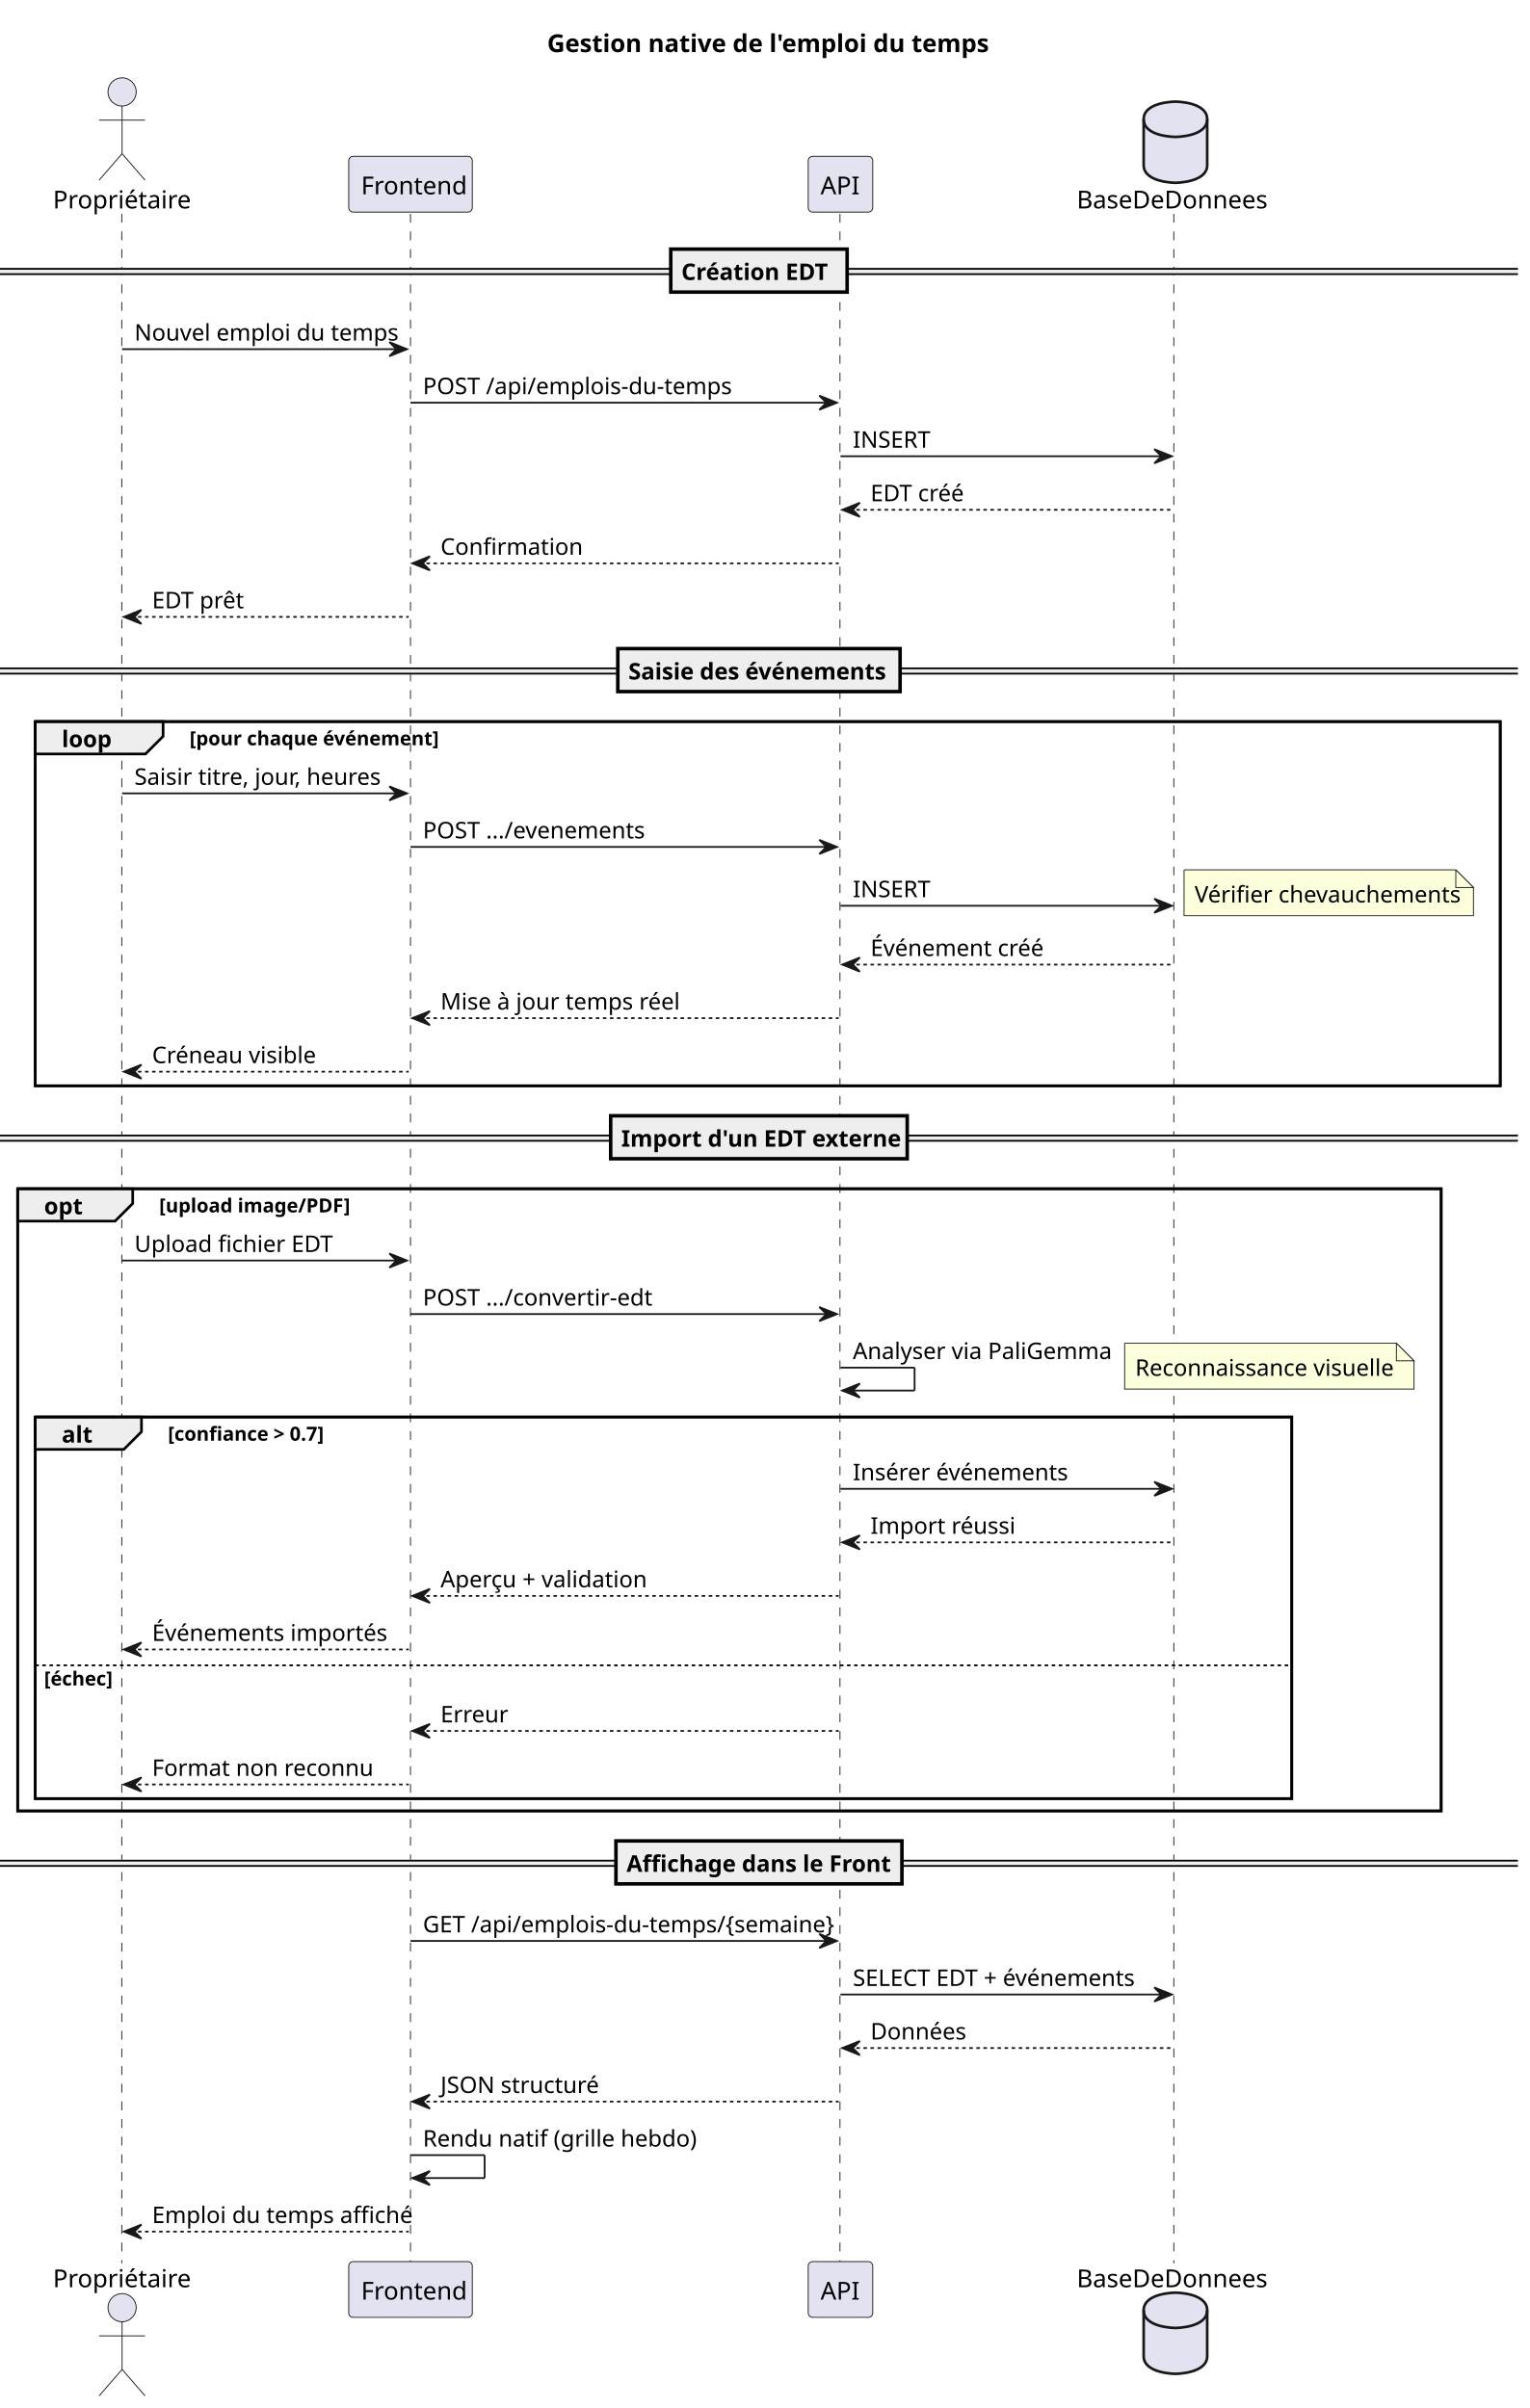
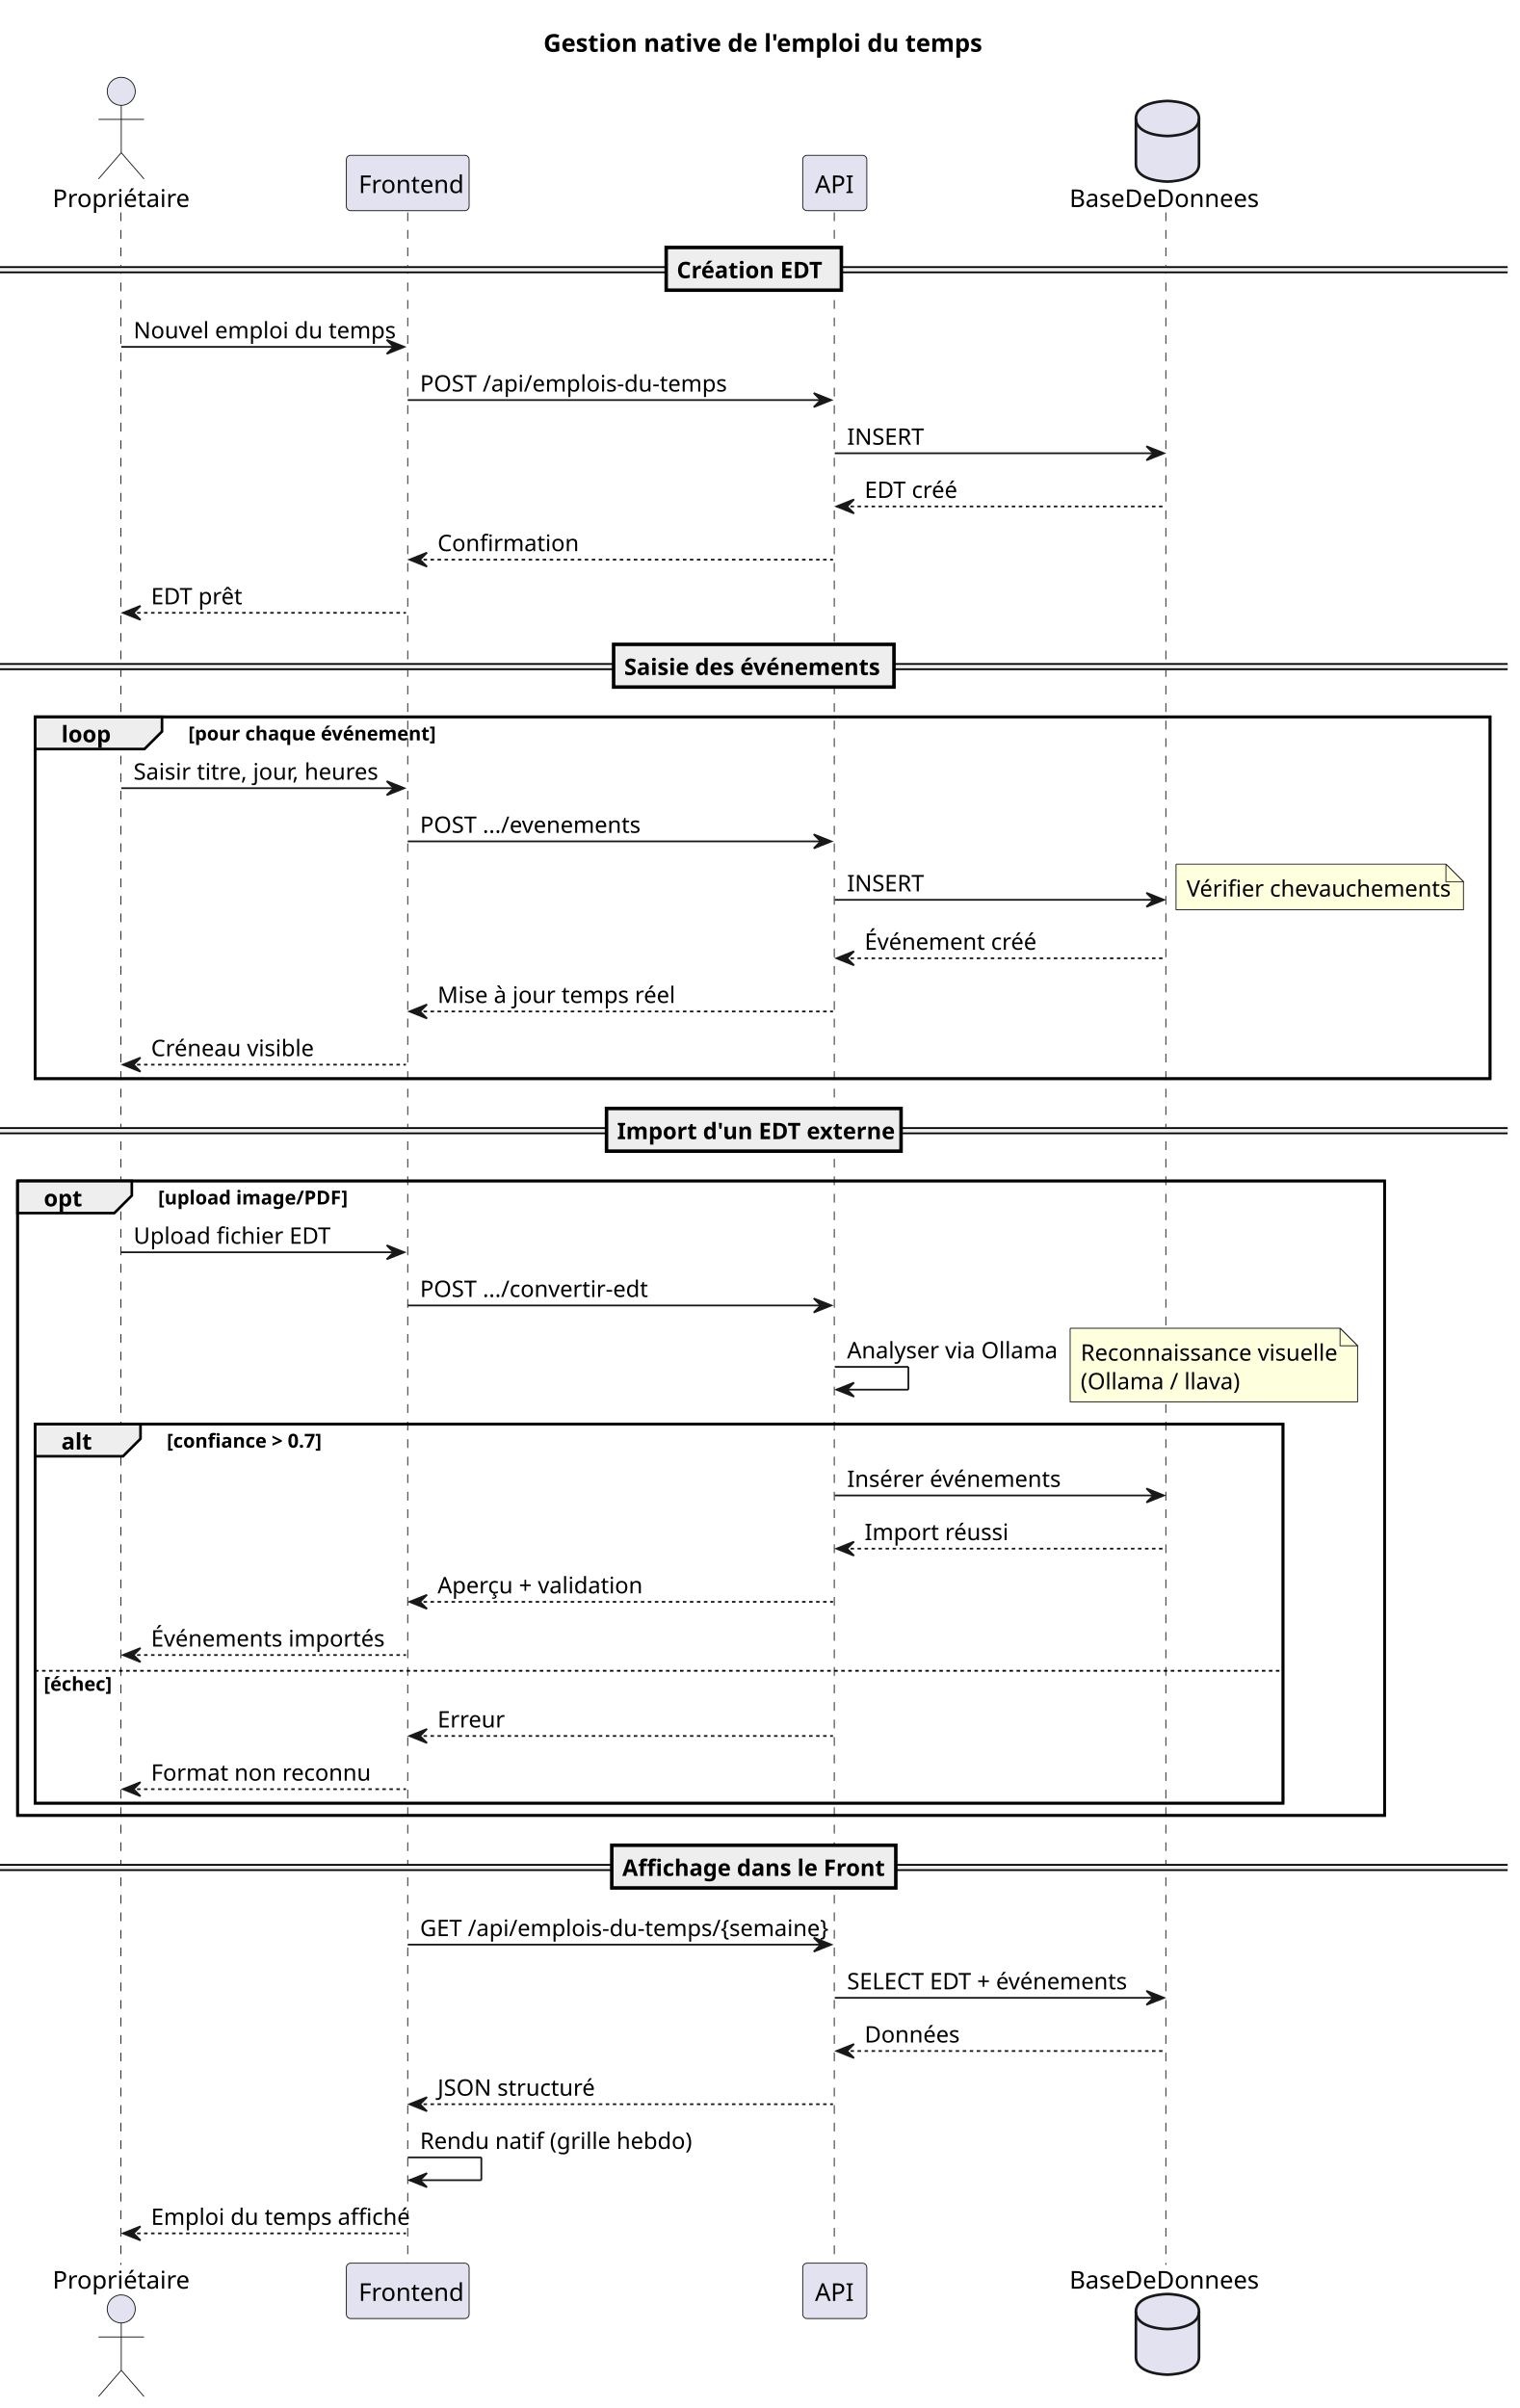
- <svg xmlns="http://www.w3.org/2000/svg" contentStyleType="text/css" data-diagram-type="SEQUENCE" height="1365px" preserveAspectRatio="none" style="width:867px;height:1365px;background:#FFFFFF;" version="1.1" viewBox="0 0 867 1365" width="867px" zoomAndPan="magnify">
+ <svg xmlns="http://www.w3.org/2000/svg" contentStyleType="text/css" data-diagram-type="SEQUENCE" height="1374px" preserveAspectRatio="none" style="width:867px;height:1374px;background:#FFFFFF;" version="1.1" viewBox="0 0 867 1374" width="867px" zoomAndPan="magnify">
  <defs />
  <g>
    <text fill="#000000" font-family="sans-serif" font-size="14" font-weight="bold" lengthAdjust="spacing" textLength="239.039" x="310.073" y="29.533">Gestion native de l'emploi du temps</text>
    <rect fill="none" height="206.461" style="stroke:#000000;stroke-width:1.5;" width="830.185" x="20" y="409.031" />
-     <rect fill="none" height="352.703" style="stroke:#000000;stroke-width:1.5;" width="806.705" x="10" y="673.844" />
-     <rect fill="none" height="216.297" style="stroke:#000000;stroke-width:1.5;" width="712.039" x="20" y="803.25" />
-     <g>
-       <rect fill="#000000" fill-opacity="0" height="1161.789" width="8" x="65.183" y="121.219" />
-       <line style="stroke:#181818;stroke-width:0.5;stroke-dasharray:5.0,5.0;" x1="69" x2="69" y1="121.219" y2="1283.008" />
-     </g>
-     <g>
-       <rect fill="#000000" fill-opacity="0" height="1161.789" width="8" x="228.641" y="121.219" />
-       <line style="stroke:#181818;stroke-width:0.5;stroke-dasharray:5.0,5.0;" x1="232.624" x2="232.624" y1="121.219" y2="1283.008" />
-     </g>
-     <g>
-       <rect fill="#000000" fill-opacity="0" height="1161.789" width="8" x="472.295" y="121.219" />
-       <line style="stroke:#181818;stroke-width:0.5;stroke-dasharray:5.0,5.0;" x1="476.012" x2="476.012" y1="121.219" y2="1283.008" />
-     </g>
-     <g>
-       <rect fill="#000000" fill-opacity="0" height="1161.789" width="8" x="662.115" y="121.219" />
-       <line style="stroke:#181818;stroke-width:0.5;stroke-dasharray:5.0,5.0;" x1="665.191" x2="665.191" y1="121.219" y2="1283.008" />
+     <rect fill="none" height="362.055" style="stroke:#000000;stroke-width:1.5;" width="779.975" x="10" y="673.844" />
+     <rect fill="none" height="216.297" style="stroke:#000000;stroke-width:1.5;" width="712.039" x="20" y="812.602" />
+     <g>
+       <rect fill="#000000" fill-opacity="0" height="1171.141" width="8" x="65.183" y="121.219" />
+       <line style="stroke:#181818;stroke-width:0.5;stroke-dasharray:5.0,5.0;" x1="69" x2="69" y1="121.219" y2="1292.359" />
+     </g>
+     <g>
+       <rect fill="#000000" fill-opacity="0" height="1171.141" width="8" x="228.641" y="121.219" />
+       <line style="stroke:#181818;stroke-width:0.5;stroke-dasharray:5.0,5.0;" x1="232.624" x2="232.624" y1="121.219" y2="1292.359" />
+     </g>
+     <g>
+       <rect fill="#000000" fill-opacity="0" height="1171.141" width="8" x="472.295" y="121.219" />
+       <line style="stroke:#181818;stroke-width:0.5;stroke-dasharray:5.0,5.0;" x1="476.012" x2="476.012" y1="121.219" y2="1292.359" />
+     </g>
+     <g>
+       <rect fill="#000000" fill-opacity="0" height="1171.141" width="8" x="662.115" y="121.219" />
+       <line style="stroke:#181818;stroke-width:0.5;stroke-dasharray:5.0,5.0;" x1="665.191" x2="665.191" y1="121.219" y2="1292.359" />
    </g>
    <g class="participant participant-head" data-participant="Auth">
      <text fill="#000000" font-family="sans-serif" font-size="14" lengthAdjust="spacing" textLength="72.365" x="30" y="118.143">Propriétaire</text>
      <ellipse cx="69.183" cy="52.109" fill="#E2E2F0" rx="8" ry="8" style="stroke:#181818;stroke-width:0.5;" />
      <path d="M69.183,60.109 L69.183,87.109 M56.183,68.109 L82.183,68.109 M69.183,87.109 L56.183,102.109 M69.183,87.109 L82.183,102.109" fill="none" style="stroke:#181818;stroke-width:0.5;" />
    </g>
    <g class="participant participant-tail" data-participant="Auth">
-       <text fill="#000000" font-family="sans-serif" font-size="14" lengthAdjust="spacing" textLength="72.365" x="30" y="1296.541">Propriétaire</text>
-       <ellipse cx="69.183" cy="1308.117" fill="#E2E2F0" rx="8" ry="8" style="stroke:#181818;stroke-width:0.5;" />
-       <path d="M69.183,1316.117 L69.183,1343.117 M56.183,1324.117 L82.183,1324.117 M69.183,1343.117 L56.183,1358.117 M69.183,1343.117 L82.183,1358.117" fill="none" style="stroke:#181818;stroke-width:0.5;" />
+       <text fill="#000000" font-family="sans-serif" font-size="14" lengthAdjust="spacing" textLength="72.365" x="30" y="1305.893">Propriétaire</text>
+       <ellipse cx="69.183" cy="1317.469" fill="#E2E2F0" rx="8" ry="8" style="stroke:#181818;stroke-width:0.5;" />
+       <path d="M69.183,1325.469 L69.183,1352.469 M56.183,1333.469 L82.183,1333.469 M69.183,1352.469 L56.183,1367.469 M69.183,1352.469 L82.183,1367.469" fill="none" style="stroke:#181818;stroke-width:0.5;" />
    </g>
    <g class="participant participant-head" data-participant="Front">
      <rect fill="#E2E2F0" height="31.609" rx="2.5" ry="2.5" style="stroke:#181818;stroke-width:0.5;" width="70.034" x="197.624" y="88.609" />
      <text fill="#000000" font-family="sans-serif" font-size="14" lengthAdjust="spacing" textLength="56.034" x="204.624" y="110.143">Frontend</text>
    </g>
    <g class="participant participant-tail" data-participant="Front">
-       <rect fill="#E2E2F0" height="31.609" rx="2.5" ry="2.5" style="stroke:#181818;stroke-width:0.5;" width="70.034" x="197.624" y="1282.008" />
-       <text fill="#000000" font-family="sans-serif" font-size="14" lengthAdjust="spacing" textLength="56.034" x="204.624" y="1303.541">Frontend</text>
+       <rect fill="#E2E2F0" height="31.609" rx="2.5" ry="2.5" style="stroke:#181818;stroke-width:0.5;" width="70.034" x="197.624" y="1291.359" />
+       <text fill="#000000" font-family="sans-serif" font-size="14" lengthAdjust="spacing" textLength="56.034" x="204.624" y="1312.893">Frontend</text>
    </g>
    <g class="participant participant-head" data-participant="API">
      <rect fill="#E2E2F0" height="31.609" rx="2.5" ry="2.5" style="stroke:#181818;stroke-width:0.5;" width="36.565" x="458.012" y="88.609" />
      <text fill="#000000" font-family="sans-serif" font-size="14" lengthAdjust="spacing" textLength="22.565" x="465.012" y="110.143">API</text>
    </g>
    <g class="participant participant-tail" data-participant="API">
-       <rect fill="#E2E2F0" height="31.609" rx="2.5" ry="2.5" style="stroke:#181818;stroke-width:0.5;" width="36.565" x="458.012" y="1282.008" />
-       <text fill="#000000" font-family="sans-serif" font-size="14" lengthAdjust="spacing" textLength="22.565" x="465.012" y="1303.541">API</text>
+       <rect fill="#E2E2F0" height="31.609" rx="2.5" ry="2.5" style="stroke:#181818;stroke-width:0.5;" width="36.565" x="458.012" y="1291.359" />
+       <text fill="#000000" font-family="sans-serif" font-size="14" lengthAdjust="spacing" textLength="22.565" x="465.012" y="1312.893">API</text>
    </g>
    <g class="participant participant-head" data-participant="BD">
      <text fill="#000000" font-family="sans-serif" font-size="14" lengthAdjust="spacing" textLength="105.848" x="610.191" y="118.143">BaseDeDonnees</text>
      <path d="M648.115,67.609 C648.115,57.609 666.115,57.609 666.115,57.609 C666.115,57.609 684.115,57.609 684.115,67.609 L684.115,93.609 C684.115,103.609 666.115,103.609 666.115,103.609 C666.115,103.609 648.115,103.609 648.115,93.609 L648.115,67.609" fill="#E2E2F0" style="stroke:#181818;stroke-width:1.5;" />
      <path d="M648.115,67.609 C648.115,77.609 666.115,77.609 666.115,77.609 C666.115,77.609 684.115,77.609 684.115,67.609" fill="none" style="stroke:#181818;stroke-width:1.5;" />
    </g>
    <g class="participant participant-tail" data-participant="BD">
-       <text fill="#000000" font-family="sans-serif" font-size="14" lengthAdjust="spacing" textLength="105.848" x="610.191" y="1296.541">BaseDeDonnees</text>
-       <path d="M648.115,1309.617 C648.115,1299.617 666.115,1299.617 666.115,1299.617 C666.115,1299.617 684.115,1299.617 684.115,1309.617 L684.115,1335.617 C684.115,1345.617 666.115,1345.617 666.115,1345.617 C666.115,1345.617 648.115,1345.617 648.115,1335.617 L648.115,1309.617" fill="#E2E2F0" style="stroke:#181818;stroke-width:1.5;" />
-       <path d="M648.115,1309.617 C648.115,1319.617 666.115,1319.617 666.115,1319.617 C666.115,1319.617 684.115,1319.617 684.115,1309.617" fill="none" style="stroke:#181818;stroke-width:1.5;" />
+       <text fill="#000000" font-family="sans-serif" font-size="14" lengthAdjust="spacing" textLength="105.848" x="610.191" y="1305.893">BaseDeDonnees</text>
+       <path d="M648.115,1318.969 C648.115,1308.969 666.115,1308.969 666.115,1308.969 C666.115,1308.969 684.115,1308.969 684.115,1318.969 L684.115,1344.969 C684.115,1354.969 666.115,1354.969 666.115,1354.969 C666.115,1354.969 648.115,1354.969 648.115,1344.969 L648.115,1318.969" fill="#E2E2F0" style="stroke:#181818;stroke-width:1.5;" />
+       <path d="M648.115,1318.969 C648.115,1328.969 666.115,1328.969 666.115,1328.969 C666.115,1328.969 684.115,1328.969 684.115,1318.969" fill="none" style="stroke:#181818;stroke-width:1.5;" />
    </g>
    <rect fill="#EEEEEE" height="3" style="stroke:#EEEEEE;stroke-width:1;" width="860.185" x="0" y="152.394" />
    <line style="stroke:#000000;stroke-width:1;" x1="0" x2="860.185" y1="152.394" y2="152.394" />
    <line style="stroke:#000000;stroke-width:1;" x1="0" x2="860.185" y1="155.394" y2="155.394" />
    <rect fill="#EEEEEE" height="24.352" style="stroke:#000000;stroke-width:2;" width="99.954" x="380.115" y="141.219" />
    <text fill="#000000" font-family="sans-serif" font-size="13" font-weight="bold" lengthAdjust="spacing" textLength="82.342" x="386.115" y="158.714">Création EDT</text>
    <g class="message" data-participant-1="Auth" data-participant-2="Front">
      <polygon fill="#181818" points="220.641,193.922,230.641,197.922,220.641,201.922,224.641,197.922" style="stroke:#181818;stroke-width:1;" />
      <line style="stroke:#181818;stroke-width:1;" x1="69.183" x2="226.641" y1="197.922" y2="197.922" />
      <text fill="#000000" font-family="sans-serif" font-size="13" lengthAdjust="spacing" textLength="139.458" x="76.183" y="193.065">Nouvel emploi du temps</text>
    </g>
    <g class="message" data-participant-1="Front" data-participant-2="API">
      <polygon fill="#181818" points="464.295,224.273,474.295,228.273,464.295,232.273,468.295,228.273" style="stroke:#181818;stroke-width:1;" />
      <line style="stroke:#181818;stroke-width:1;" x1="232.641" x2="470.295" y1="228.273" y2="228.273" />
      <text fill="#000000" font-family="sans-serif" font-size="13" lengthAdjust="spacing" textLength="166.893" x="239.641" y="223.417">POST /api/emplois-du-temps</text>
    </g>
    <g class="message" data-participant-1="API" data-participant-2="BD">
      <polygon fill="#181818" points="654.115,254.625,664.115,258.625,654.115,262.625,658.115,258.625" style="stroke:#181818;stroke-width:1;" />
      <line style="stroke:#181818;stroke-width:1;" x1="476.295" x2="660.115" y1="258.625" y2="258.625" />
      <text fill="#000000" font-family="sans-serif" font-size="13" lengthAdjust="spacing" textLength="47.671" x="483.295" y="253.769">INSERT</text>
    </g>
    <g class="message" data-participant-1="BD" data-participant-2="API">
      <polygon fill="#181818" points="487.295,284.977,477.295,288.977,487.295,292.977,483.295,288.977" style="stroke:#181818;stroke-width:1;" />
      <line style="stroke:#181818;stroke-width:1;stroke-dasharray:2.0,2.0;" x1="481.295" x2="665.115" y1="288.977" y2="288.977" />
      <text fill="#000000" font-family="sans-serif" font-size="13" lengthAdjust="spacing" textLength="54.901" x="493.295" y="284.12">EDT créé</text>
    </g>
    <g class="message" data-participant-1="API" data-participant-2="Front">
      <polygon fill="#181818" points="243.641,315.328,233.641,319.328,243.641,323.328,239.641,319.328" style="stroke:#181818;stroke-width:1;" />
      <line style="stroke:#181818;stroke-width:1;stroke-dasharray:2.0,2.0;" x1="237.641" x2="475.295" y1="319.328" y2="319.328" />
      <text fill="#000000" font-family="sans-serif" font-size="13" lengthAdjust="spacing" textLength="73.696" x="249.641" y="314.472">Confirmation</text>
    </g>
    <g class="message" data-participant-1="Front" data-participant-2="Auth">
      <polygon fill="#181818" points="80.183,345.68,70.183,349.68,80.183,353.68,76.183,349.68" style="stroke:#181818;stroke-width:1;" />
      <line style="stroke:#181818;stroke-width:1;stroke-dasharray:2.0,2.0;" x1="74.183" x2="231.641" y1="349.68" y2="349.68" />
      <text fill="#000000" font-family="sans-serif" font-size="13" lengthAdjust="spacing" textLength="52.013" x="86.183" y="344.823">EDT prêt</text>
    </g>
    <rect fill="#EEEEEE" height="3" style="stroke:#EEEEEE;stroke-width:1;" width="860.185" x="0" y="378.856" />
    <line style="stroke:#000000;stroke-width:1;" x1="0" x2="860.185" y1="378.856" y2="378.856" />
    <line style="stroke:#000000;stroke-width:1;" x1="0" x2="860.185" y1="381.856" y2="381.856" />
    <rect fill="#EEEEEE" height="24.352" style="stroke:#000000;stroke-width:2;" width="159.971" x="350.107" y="367.68" />
    <text fill="#000000" font-family="sans-serif" font-size="13" font-weight="bold" lengthAdjust="spacing" textLength="142.359" x="356.107" y="385.175">Saisie des événements</text>
    <path d="M20,409.031 L92.435,409.031 L92.435,417.383 L82.435,427.383 L20,427.383 L20,409.031" fill="#EEEEEE" style="stroke:#000000;stroke-width:1.5;" />
    <rect fill="none" height="206.461" style="stroke:#000000;stroke-width:1.5;" width="830.185" x="20" y="409.031" />
    <text fill="#000000" font-family="sans-serif" font-size="13" font-weight="bold" lengthAdjust="spacing" textLength="27.435" x="35" y="423.526">loop</text>
    <text fill="#000000" font-family="sans-serif" font-size="11" font-weight="bold" lengthAdjust="spacing" textLength="133.858" x="107.435" y="422.45">[pour chaque événement]</text>
    <g class="message" data-participant-1="Auth" data-participant-2="Front">
      <polygon fill="#181818" points="220.641,445.734,230.641,449.734,220.641,453.734,224.641,449.734" style="stroke:#181818;stroke-width:1;" />
      <line style="stroke:#181818;stroke-width:1;" x1="69.183" x2="226.641" y1="449.734" y2="449.734" />
      <text fill="#000000" font-family="sans-serif" font-size="13" lengthAdjust="spacing" textLength="133.663" x="76.183" y="444.878">Saisir titre, jour, heures</text>
    </g>
    <g class="message" data-participant-1="Front" data-participant-2="API">
      <polygon fill="#181818" points="464.295,476.086,474.295,480.086,464.295,484.086,468.295,480.086" style="stroke:#181818;stroke-width:1;" />
      <line style="stroke:#181818;stroke-width:1;" x1="232.641" x2="470.295" y1="480.086" y2="480.086" />
      <text fill="#000000" font-family="sans-serif" font-size="13" lengthAdjust="spacing" textLength="124.274" x="239.641" y="475.229">POST .../evenements</text>
    </g>
    <g class="message" data-participant-1="API" data-participant-2="BD">
      <polygon fill="#181818" points="654.115,509.438,664.115,513.438,654.115,517.438,658.115,513.438" style="stroke:#181818;stroke-width:1;" />
      <line style="stroke:#181818;stroke-width:1;" x1="476.295" x2="660.115" y1="513.438" y2="513.438" />
      <text fill="#000000" font-family="sans-serif" font-size="13" lengthAdjust="spacing" textLength="47.671" x="483.295" y="508.581">INSERT</text>
    </g>
    <path d="M671,493.086 L671,519.086 L835,519.086 L835,503.086 L825,493.086 L671,493.086" fill="#FEFFDD" style="stroke:#181818;stroke-width:0.5;" />
    <path d="M825,493.086 L825,503.086 L835,503.086 L825,493.086" fill="#FEFFDD" style="stroke:#181818;stroke-width:0.5;" />
    <text fill="#000000" font-family="sans-serif" font-size="13" lengthAdjust="spacing" textLength="143.07" x="677" y="511.581">Vérifier chevauchements</text>
    <g class="message" data-participant-1="BD" data-participant-2="API">
      <polygon fill="#181818" points="487.295,542.789,477.295,546.789,487.295,550.789,483.295,546.789" style="stroke:#181818;stroke-width:1;" />
      <line style="stroke:#181818;stroke-width:1;stroke-dasharray:2.0,2.0;" x1="481.295" x2="665.115" y1="546.789" y2="546.789" />
      <text fill="#000000" font-family="sans-serif" font-size="13" lengthAdjust="spacing" textLength="94.663" x="493.295" y="541.933">Événement créé</text>
    </g>
    <g class="message" data-participant-1="API" data-participant-2="Front">
      <polygon fill="#181818" points="243.641,573.141,233.641,577.141,243.641,581.141,239.641,577.141" style="stroke:#181818;stroke-width:1;" />
      <line style="stroke:#181818;stroke-width:1;stroke-dasharray:2.0,2.0;" x1="237.641" x2="475.295" y1="577.141" y2="577.141" />
      <text fill="#000000" font-family="sans-serif" font-size="13" lengthAdjust="spacing" textLength="127.88" x="249.641" y="572.284">Mise à jour temps réel</text>
    </g>
    <g class="message" data-participant-1="Front" data-participant-2="Auth">
      <polygon fill="#181818" points="80.183,603.492,70.183,607.492,80.183,611.492,76.183,607.492" style="stroke:#181818;stroke-width:1;" />
      <line style="stroke:#181818;stroke-width:1;stroke-dasharray:2.0,2.0;" x1="74.183" x2="231.641" y1="607.492" y2="607.492" />
      <text fill="#000000" font-family="sans-serif" font-size="13" lengthAdjust="spacing" textLength="89.603" x="86.183" y="602.636">Créneau visible</text>
    </g>
    <rect fill="#EEEEEE" height="3" style="stroke:#EEEEEE;stroke-width:1;" width="860.185" x="0" y="643.668" />
    <line style="stroke:#000000;stroke-width:1;" x1="0" x2="860.185" y1="643.668" y2="643.668" />
    <line style="stroke:#000000;stroke-width:1;" x1="0" x2="860.185" y1="646.668" y2="646.668" />
    <rect fill="#EEEEEE" height="24.352" style="stroke:#000000;stroke-width:2;" width="168.051" x="346.067" y="632.492" />
    <text fill="#000000" font-family="sans-serif" font-size="13" font-weight="bold" lengthAdjust="spacing" textLength="150.44" x="352.067" y="649.987">Import d'un EDT externe</text>
    <path d="M10,673.844 L75.211,673.844 L75.211,682.195 L65.211,692.195 L10,692.195 L10,673.844" fill="#EEEEEE" style="stroke:#000000;stroke-width:1.5;" />
-     <rect fill="none" height="352.703" style="stroke:#000000;stroke-width:1.5;" width="806.705" x="10" y="673.844" />
+     <rect fill="none" height="362.055" style="stroke:#000000;stroke-width:1.5;" width="779.975" x="10" y="673.844" />
    <text fill="#000000" font-family="sans-serif" font-size="13" font-weight="bold" lengthAdjust="spacing" textLength="20.211" x="25" y="688.339">opt</text>
    <text fill="#000000" font-family="sans-serif" font-size="11" font-weight="bold" lengthAdjust="spacing" textLength="103.281" x="90.211" y="687.263">[upload image/PDF]</text>
    <g class="message" data-participant-1="Auth" data-participant-2="Front">
      <polygon fill="#181818" points="220.641,710.547,230.641,714.547,220.641,718.547,224.641,714.547" style="stroke:#181818;stroke-width:1;" />
      <line style="stroke:#181818;stroke-width:1;" x1="69.183" x2="226.641" y1="714.547" y2="714.547" />
      <text fill="#000000" font-family="sans-serif" font-size="13" lengthAdjust="spacing" textLength="109.097" x="76.183" y="709.69">Upload fichier EDT</text>
    </g>
    <g class="message" data-participant-1="Front" data-participant-2="API">
      <polygon fill="#181818" points="464.295,740.898,474.295,744.898,464.295,748.898,468.295,744.898" style="stroke:#181818;stroke-width:1;" />
      <line style="stroke:#181818;stroke-width:1;" x1="232.641" x2="470.295" y1="744.898" y2="744.898" />
      <text fill="#000000" font-family="sans-serif" font-size="13" lengthAdjust="spacing" textLength="125.703" x="239.641" y="740.042">POST .../convertir-edt</text>
    </g>
    <g class="message" data-participant-1="API" data-participant-2="API">
-       <line style="stroke:#181818;stroke-width:1;" x1="476.295" x2="518.295" y1="775.25" y2="775.25" />
-       <line style="stroke:#181818;stroke-width:1;" x1="518.295" x2="518.295" y1="775.25" y2="788.25" />
-       <line style="stroke:#181818;stroke-width:1;" x1="477.295" x2="518.295" y1="788.25" y2="788.25" />
-       <polygon fill="#181818" points="487.295,784.25,477.295,788.25,487.295,792.25,483.295,788.25" style="stroke:#181818;stroke-width:1;" />
-       <text fill="#000000" font-family="sans-serif" font-size="13" lengthAdjust="spacing" textLength="142.327" x="483.295" y="770.394">Analyser via PaliGemma</text>
-     </g>
-     <path d="M637.327,761.398 L637.327,787.398 L801.327,787.398 L801.327,771.398 L791.327,761.398 L637.327,761.398" fill="#FEFFDD" style="stroke:#181818;stroke-width:0.5;" />
-     <path d="M791.327,761.398 L791.327,771.398 L801.327,771.398 L791.327,761.398" fill="#FEFFDD" style="stroke:#181818;stroke-width:0.5;" />
-     <text fill="#000000" font-family="sans-serif" font-size="13" lengthAdjust="spacing" textLength="143.083" x="643.327" y="779.894">Reconnaissance visuelle</text>
-     <path d="M20,803.25 L80.171,803.25 L80.171,811.602 L70.171,821.602 L20,821.602 L20,803.25" fill="#EEEEEE" style="stroke:#000000;stroke-width:1.5;" />
-     <rect fill="none" height="216.297" style="stroke:#000000;stroke-width:1.5;" width="712.039" x="20" y="803.25" />
-     <text fill="#000000" font-family="sans-serif" font-size="13" font-weight="bold" lengthAdjust="spacing" textLength="15.171" x="35" y="817.745">alt</text>
-     <text fill="#000000" font-family="sans-serif" font-size="11" font-weight="bold" lengthAdjust="spacing" textLength="86.501" x="95.171" y="816.669">[confiance &gt; 0.7]</text>
-     <g class="message" data-participant-1="API" data-participant-2="BD">
-       <polygon fill="#181818" points="654.115,839.953,664.115,843.953,654.115,847.953,658.115,843.953" style="stroke:#181818;stroke-width:1;" />
-       <line style="stroke:#181818;stroke-width:1;" x1="476.295" x2="660.115" y1="843.953" y2="843.953" />
-       <text fill="#000000" font-family="sans-serif" font-size="13" lengthAdjust="spacing" textLength="114.893" x="483.295" y="839.097">Insérer événements</text>
-     </g>
-     <g class="message" data-participant-1="BD" data-participant-2="API">
-       <polygon fill="#181818" points="487.295,870.305,477.295,874.305,487.295,878.305,483.295,874.305" style="stroke:#181818;stroke-width:1;" />
-       <line style="stroke:#181818;stroke-width:1;stroke-dasharray:2.0,2.0;" x1="481.295" x2="665.115" y1="874.305" y2="874.305" />
-       <text fill="#000000" font-family="sans-serif" font-size="13" lengthAdjust="spacing" textLength="75.131" x="493.295" y="869.448">Import réussi</text>
-     </g>
-     <g class="message" data-participant-1="API" data-participant-2="Front">
-       <polygon fill="#181818" points="243.641,900.656,233.641,904.656,243.641,908.656,239.641,904.656" style="stroke:#181818;stroke-width:1;" />
-       <line style="stroke:#181818;stroke-width:1;stroke-dasharray:2.0,2.0;" x1="237.641" x2="475.295" y1="904.656" y2="904.656" />
-       <text fill="#000000" font-family="sans-serif" font-size="13" lengthAdjust="spacing" textLength="110.932" x="249.641" y="899.8">Aperçu + validation</text>
-     </g>
-     <g class="message" data-participant-1="Front" data-participant-2="Auth">
-       <polygon fill="#181818" points="80.183,931.008,70.183,935.008,80.183,939.008,76.183,935.008" style="stroke:#181818;stroke-width:1;" />
-       <line style="stroke:#181818;stroke-width:1;stroke-dasharray:2.0,2.0;" x1="74.183" x2="231.641" y1="935.008" y2="935.008" />
-       <text fill="#000000" font-family="sans-serif" font-size="13" lengthAdjust="spacing" textLength="125.722" x="86.183" y="930.151">Événements importés</text>
-     </g>
-     <line style="stroke:#000000;stroke-width:1;stroke-dasharray:2.0,2.0;" x1="20" x2="732.039" y1="944.008" y2="944.008" />
-     <text fill="#000000" font-family="sans-serif" font-size="11" font-weight="bold" lengthAdjust="spacing" textLength="38.516" x="25" y="955.427">[échec]</text>
-     <g class="message" data-participant-1="API" data-participant-2="Front">
-       <polygon fill="#181818" points="243.641,977.195,233.641,981.195,243.641,985.195,239.641,981.195" style="stroke:#181818;stroke-width:1;" />
-       <line style="stroke:#181818;stroke-width:1;stroke-dasharray:2.0,2.0;" x1="237.641" x2="475.295" y1="981.195" y2="981.195" />
-       <text fill="#000000" font-family="sans-serif" font-size="13" lengthAdjust="spacing" textLength="36.118" x="249.641" y="976.339">Erreur</text>
-     </g>
-     <g class="message" data-participant-1="Front" data-participant-2="Auth">
-       <polygon fill="#181818" points="80.183,1007.547,70.183,1011.547,80.183,1015.547,76.183,1011.547" style="stroke:#181818;stroke-width:1;" />
-       <line style="stroke:#181818;stroke-width:1;stroke-dasharray:2.0,2.0;" x1="74.183" x2="231.641" y1="1011.547" y2="1011.547" />
-       <text fill="#000000" font-family="sans-serif" font-size="13" lengthAdjust="spacing" textLength="117.064" x="86.183" y="1006.69">Format non reconnu</text>
-     </g>
-     <rect fill="#EEEEEE" height="3" style="stroke:#EEEEEE;stroke-width:1;" width="860.185" x="0" y="1054.723" />
-     <line style="stroke:#000000;stroke-width:1;" x1="0" x2="860.185" y1="1054.723" y2="1054.723" />
-     <line style="stroke:#000000;stroke-width:1;" x1="0" x2="860.185" y1="1057.723" y2="1057.723" />
-     <rect fill="#EEEEEE" height="24.352" style="stroke:#000000;stroke-width:2;" width="162.072" x="349.056" y="1043.547" />
-     <text fill="#000000" font-family="sans-serif" font-size="13" font-weight="bold" lengthAdjust="spacing" textLength="144.46" x="355.056" y="1061.042">Affichage dans le Front</text>
-     <g class="message" data-participant-1="Front" data-participant-2="API">
-       <polygon fill="#181818" points="464.295,1096.25,474.295,1100.25,464.295,1104.25,468.295,1100.25" style="stroke:#181818;stroke-width:1;" />
-       <line style="stroke:#181818;stroke-width:1;" x1="232.641" x2="470.295" y1="1100.25" y2="1100.25" />
-       <text fill="#000000" font-family="sans-serif" font-size="13" lengthAdjust="spacing" textLength="219.654" x="239.641" y="1095.394">GET /api/emplois-du-temps/{semaine}</text>
-     </g>
-     <g class="message" data-participant-1="API" data-participant-2="BD">
-       <polygon fill="#181818" points="654.115,1126.602,664.115,1130.602,654.115,1134.602,658.115,1130.602" style="stroke:#181818;stroke-width:1;" />
-       <line style="stroke:#181818;stroke-width:1;" x1="476.295" x2="660.115" y1="1130.602" y2="1130.602" />
-       <text fill="#000000" font-family="sans-serif" font-size="13" lengthAdjust="spacing" textLength="165.82" x="483.295" y="1125.745">SELECT EDT + événements</text>
-     </g>
-     <g class="message" data-participant-1="BD" data-participant-2="API">
-       <polygon fill="#181818" points="487.295,1156.953,477.295,1160.953,487.295,1164.953,483.295,1160.953" style="stroke:#181818;stroke-width:1;" />
-       <line style="stroke:#181818;stroke-width:1;stroke-dasharray:2.0,2.0;" x1="481.295" x2="665.115" y1="1160.953" y2="1160.953" />
-       <text fill="#000000" font-family="sans-serif" font-size="13" lengthAdjust="spacing" textLength="52.038" x="493.295" y="1156.097">Données</text>
-     </g>
-     <g class="message" data-participant-1="API" data-participant-2="Front">
-       <polygon fill="#181818" points="243.641,1187.305,233.641,1191.305,243.641,1195.305,239.641,1191.305" style="stroke:#181818;stroke-width:1;" />
-       <line style="stroke:#181818;stroke-width:1;stroke-dasharray:2.0,2.0;" x1="237.641" x2="475.295" y1="1191.305" y2="1191.305" />
-       <text fill="#000000" font-family="sans-serif" font-size="13" lengthAdjust="spacing" textLength="88.855" x="249.641" y="1186.448">JSON structuré</text>
+       <line style="stroke:#181818;stroke-width:1;" x1="476.295" x2="518.295" y1="779.926" y2="779.926" />
+       <line style="stroke:#181818;stroke-width:1;" x1="518.295" x2="518.295" y1="779.926" y2="792.926" />
+       <line style="stroke:#181818;stroke-width:1;" x1="477.295" x2="518.295" y1="792.926" y2="792.926" />
+       <polygon fill="#181818" points="487.295,788.926,477.295,792.926,487.295,796.926,483.295,792.926" style="stroke:#181818;stroke-width:1;" />
+       <text fill="#000000" font-family="sans-serif" font-size="13" lengthAdjust="spacing" textLength="115.597" x="483.295" y="775.069">Analyser via Ollama</text>
+     </g>
+     <path d="M610.597,757.898 L610.597,799.898 L774.597,799.898 L774.597,767.898 L764.597,757.898 L610.597,757.898" fill="#FEFFDD" style="stroke:#181818;stroke-width:0.5;" />
+     <path d="M764.597,757.898 L764.597,767.898 L774.597,767.898 L764.597,757.898" fill="#FEFFDD" style="stroke:#181818;stroke-width:0.5;" />
+     <text fill="#000000" font-family="sans-serif" font-size="13" lengthAdjust="spacing" textLength="143.083" x="616.597" y="776.394">Reconnaissance visuelle</text>
+     <text fill="#000000" font-family="sans-serif" font-size="13" lengthAdjust="spacing" textLength="87.407" x="616.597" y="792.745">(Ollama / llava)</text>
+     <path d="M20,812.602 L80.171,812.602 L80.171,820.953 L70.171,830.953 L20,830.953 L20,812.602" fill="#EEEEEE" style="stroke:#000000;stroke-width:1.5;" />
+     <rect fill="none" height="216.297" style="stroke:#000000;stroke-width:1.5;" width="712.039" x="20" y="812.602" />
+     <text fill="#000000" font-family="sans-serif" font-size="13" font-weight="bold" lengthAdjust="spacing" textLength="15.171" x="35" y="827.097">alt</text>
+     <text fill="#000000" font-family="sans-serif" font-size="11" font-weight="bold" lengthAdjust="spacing" textLength="86.501" x="95.171" y="826.02">[confiance &gt; 0.7]</text>
+     <g class="message" data-participant-1="API" data-participant-2="BD">
+       <polygon fill="#181818" points="654.115,849.305,664.115,853.305,654.115,857.305,658.115,853.305" style="stroke:#181818;stroke-width:1;" />
+       <line style="stroke:#181818;stroke-width:1;" x1="476.295" x2="660.115" y1="853.305" y2="853.305" />
+       <text fill="#000000" font-family="sans-serif" font-size="13" lengthAdjust="spacing" textLength="114.893" x="483.295" y="848.448">Insérer événements</text>
+     </g>
+     <g class="message" data-participant-1="BD" data-participant-2="API">
+       <polygon fill="#181818" points="487.295,879.656,477.295,883.656,487.295,887.656,483.295,883.656" style="stroke:#181818;stroke-width:1;" />
+       <line style="stroke:#181818;stroke-width:1;stroke-dasharray:2.0,2.0;" x1="481.295" x2="665.115" y1="883.656" y2="883.656" />
+       <text fill="#000000" font-family="sans-serif" font-size="13" lengthAdjust="spacing" textLength="75.131" x="493.295" y="878.8">Import réussi</text>
+     </g>
+     <g class="message" data-participant-1="API" data-participant-2="Front">
+       <polygon fill="#181818" points="243.641,910.008,233.641,914.008,243.641,918.008,239.641,914.008" style="stroke:#181818;stroke-width:1;" />
+       <line style="stroke:#181818;stroke-width:1;stroke-dasharray:2.0,2.0;" x1="237.641" x2="475.295" y1="914.008" y2="914.008" />
+       <text fill="#000000" font-family="sans-serif" font-size="13" lengthAdjust="spacing" textLength="110.932" x="249.641" y="909.151">Aperçu + validation</text>
+     </g>
+     <g class="message" data-participant-1="Front" data-participant-2="Auth">
+       <polygon fill="#181818" points="80.183,940.359,70.183,944.359,80.183,948.359,76.183,944.359" style="stroke:#181818;stroke-width:1;" />
+       <line style="stroke:#181818;stroke-width:1;stroke-dasharray:2.0,2.0;" x1="74.183" x2="231.641" y1="944.359" y2="944.359" />
+       <text fill="#000000" font-family="sans-serif" font-size="13" lengthAdjust="spacing" textLength="125.722" x="86.183" y="939.503">Événements importés</text>
+     </g>
+     <line style="stroke:#000000;stroke-width:1;stroke-dasharray:2.0,2.0;" x1="20" x2="732.039" y1="953.359" y2="953.359" />
+     <text fill="#000000" font-family="sans-serif" font-size="11" font-weight="bold" lengthAdjust="spacing" textLength="38.516" x="25" y="964.778">[échec]</text>
+     <g class="message" data-participant-1="API" data-participant-2="Front">
+       <polygon fill="#181818" points="243.641,986.547,233.641,990.547,243.641,994.547,239.641,990.547" style="stroke:#181818;stroke-width:1;" />
+       <line style="stroke:#181818;stroke-width:1;stroke-dasharray:2.0,2.0;" x1="237.641" x2="475.295" y1="990.547" y2="990.547" />
+       <text fill="#000000" font-family="sans-serif" font-size="13" lengthAdjust="spacing" textLength="36.118" x="249.641" y="985.69">Erreur</text>
+     </g>
+     <g class="message" data-participant-1="Front" data-participant-2="Auth">
+       <polygon fill="#181818" points="80.183,1016.898,70.183,1020.898,80.183,1024.898,76.183,1020.898" style="stroke:#181818;stroke-width:1;" />
+       <line style="stroke:#181818;stroke-width:1;stroke-dasharray:2.0,2.0;" x1="74.183" x2="231.641" y1="1020.898" y2="1020.898" />
+       <text fill="#000000" font-family="sans-serif" font-size="13" lengthAdjust="spacing" textLength="117.064" x="86.183" y="1016.042">Format non reconnu</text>
+     </g>
+     <rect fill="#EEEEEE" height="3" style="stroke:#EEEEEE;stroke-width:1;" width="860.185" x="0" y="1064.074" />
+     <line style="stroke:#000000;stroke-width:1;" x1="0" x2="860.185" y1="1064.074" y2="1064.074" />
+     <line style="stroke:#000000;stroke-width:1;" x1="0" x2="860.185" y1="1067.074" y2="1067.074" />
+     <rect fill="#EEEEEE" height="24.352" style="stroke:#000000;stroke-width:2;" width="162.072" x="349.056" y="1052.898" />
+     <text fill="#000000" font-family="sans-serif" font-size="13" font-weight="bold" lengthAdjust="spacing" textLength="144.46" x="355.056" y="1070.394">Affichage dans le Front</text>
+     <g class="message" data-participant-1="Front" data-participant-2="API">
+       <polygon fill="#181818" points="464.295,1105.602,474.295,1109.602,464.295,1113.602,468.295,1109.602" style="stroke:#181818;stroke-width:1;" />
+       <line style="stroke:#181818;stroke-width:1;" x1="232.641" x2="470.295" y1="1109.602" y2="1109.602" />
+       <text fill="#000000" font-family="sans-serif" font-size="13" lengthAdjust="spacing" textLength="219.654" x="239.641" y="1104.745">GET /api/emplois-du-temps/{semaine}</text>
+     </g>
+     <g class="message" data-participant-1="API" data-participant-2="BD">
+       <polygon fill="#181818" points="654.115,1135.953,664.115,1139.953,654.115,1143.953,658.115,1139.953" style="stroke:#181818;stroke-width:1;" />
+       <line style="stroke:#181818;stroke-width:1;" x1="476.295" x2="660.115" y1="1139.953" y2="1139.953" />
+       <text fill="#000000" font-family="sans-serif" font-size="13" lengthAdjust="spacing" textLength="165.82" x="483.295" y="1135.097">SELECT EDT + événements</text>
+     </g>
+     <g class="message" data-participant-1="BD" data-participant-2="API">
+       <polygon fill="#181818" points="487.295,1166.305,477.295,1170.305,487.295,1174.305,483.295,1170.305" style="stroke:#181818;stroke-width:1;" />
+       <line style="stroke:#181818;stroke-width:1;stroke-dasharray:2.0,2.0;" x1="481.295" x2="665.115" y1="1170.305" y2="1170.305" />
+       <text fill="#000000" font-family="sans-serif" font-size="13" lengthAdjust="spacing" textLength="52.038" x="493.295" y="1165.448">Données</text>
+     </g>
+     <g class="message" data-participant-1="API" data-participant-2="Front">
+       <polygon fill="#181818" points="243.641,1196.656,233.641,1200.656,243.641,1204.656,239.641,1200.656" style="stroke:#181818;stroke-width:1;" />
+       <line style="stroke:#181818;stroke-width:1;stroke-dasharray:2.0,2.0;" x1="237.641" x2="475.295" y1="1200.656" y2="1200.656" />
+       <text fill="#000000" font-family="sans-serif" font-size="13" lengthAdjust="spacing" textLength="88.855" x="249.641" y="1195.8">JSON structuré</text>
    </g>
    <g class="message" data-participant-1="Front" data-participant-2="Front">
-       <line style="stroke:#181818;stroke-width:1;" x1="232.641" x2="274.641" y1="1221.656" y2="1221.656" />
-       <line style="stroke:#181818;stroke-width:1;" x1="274.641" x2="274.641" y1="1221.656" y2="1234.656" />
-       <line style="stroke:#181818;stroke-width:1;" x1="233.641" x2="274.641" y1="1234.656" y2="1234.656" />
-       <polygon fill="#181818" points="243.641,1230.656,233.641,1234.656,243.641,1238.656,239.641,1234.656" style="stroke:#181818;stroke-width:1;" />
-       <text fill="#000000" font-family="sans-serif" font-size="13" lengthAdjust="spacing" textLength="145.977" x="239.641" y="1216.8">Rendu natif (grille hebdo)</text>
-     </g>
-     <g class="message" data-participant-1="Front" data-participant-2="Auth">
-       <polygon fill="#181818" points="80.183,1261.008,70.183,1265.008,80.183,1269.008,76.183,1265.008" style="stroke:#181818;stroke-width:1;" />
-       <line style="stroke:#181818;stroke-width:1;stroke-dasharray:2.0,2.0;" x1="74.183" x2="231.641" y1="1265.008" y2="1265.008" />
-       <text fill="#000000" font-family="sans-serif" font-size="13" lengthAdjust="spacing" textLength="138.734" x="86.183" y="1260.151">Emploi du temps affiché</text>
+       <line style="stroke:#181818;stroke-width:1;" x1="232.641" x2="274.641" y1="1231.008" y2="1231.008" />
+       <line style="stroke:#181818;stroke-width:1;" x1="274.641" x2="274.641" y1="1231.008" y2="1244.008" />
+       <line style="stroke:#181818;stroke-width:1;" x1="233.641" x2="274.641" y1="1244.008" y2="1244.008" />
+       <polygon fill="#181818" points="243.641,1240.008,233.641,1244.008,243.641,1248.008,239.641,1244.008" style="stroke:#181818;stroke-width:1;" />
+       <text fill="#000000" font-family="sans-serif" font-size="13" lengthAdjust="spacing" textLength="145.977" x="239.641" y="1226.151">Rendu natif (grille hebdo)</text>
+     </g>
+     <g class="message" data-participant-1="Front" data-participant-2="Auth">
+       <polygon fill="#181818" points="80.183,1270.359,70.183,1274.359,80.183,1278.359,76.183,1274.359" style="stroke:#181818;stroke-width:1;" />
+       <line style="stroke:#181818;stroke-width:1;stroke-dasharray:2.0,2.0;" x1="74.183" x2="231.641" y1="1274.359" y2="1274.359" />
+       <text fill="#000000" font-family="sans-serif" font-size="13" lengthAdjust="spacing" textLength="138.734" x="86.183" y="1269.503">Emploi du temps affiché</text>
    </g>
  </g>
</svg>
